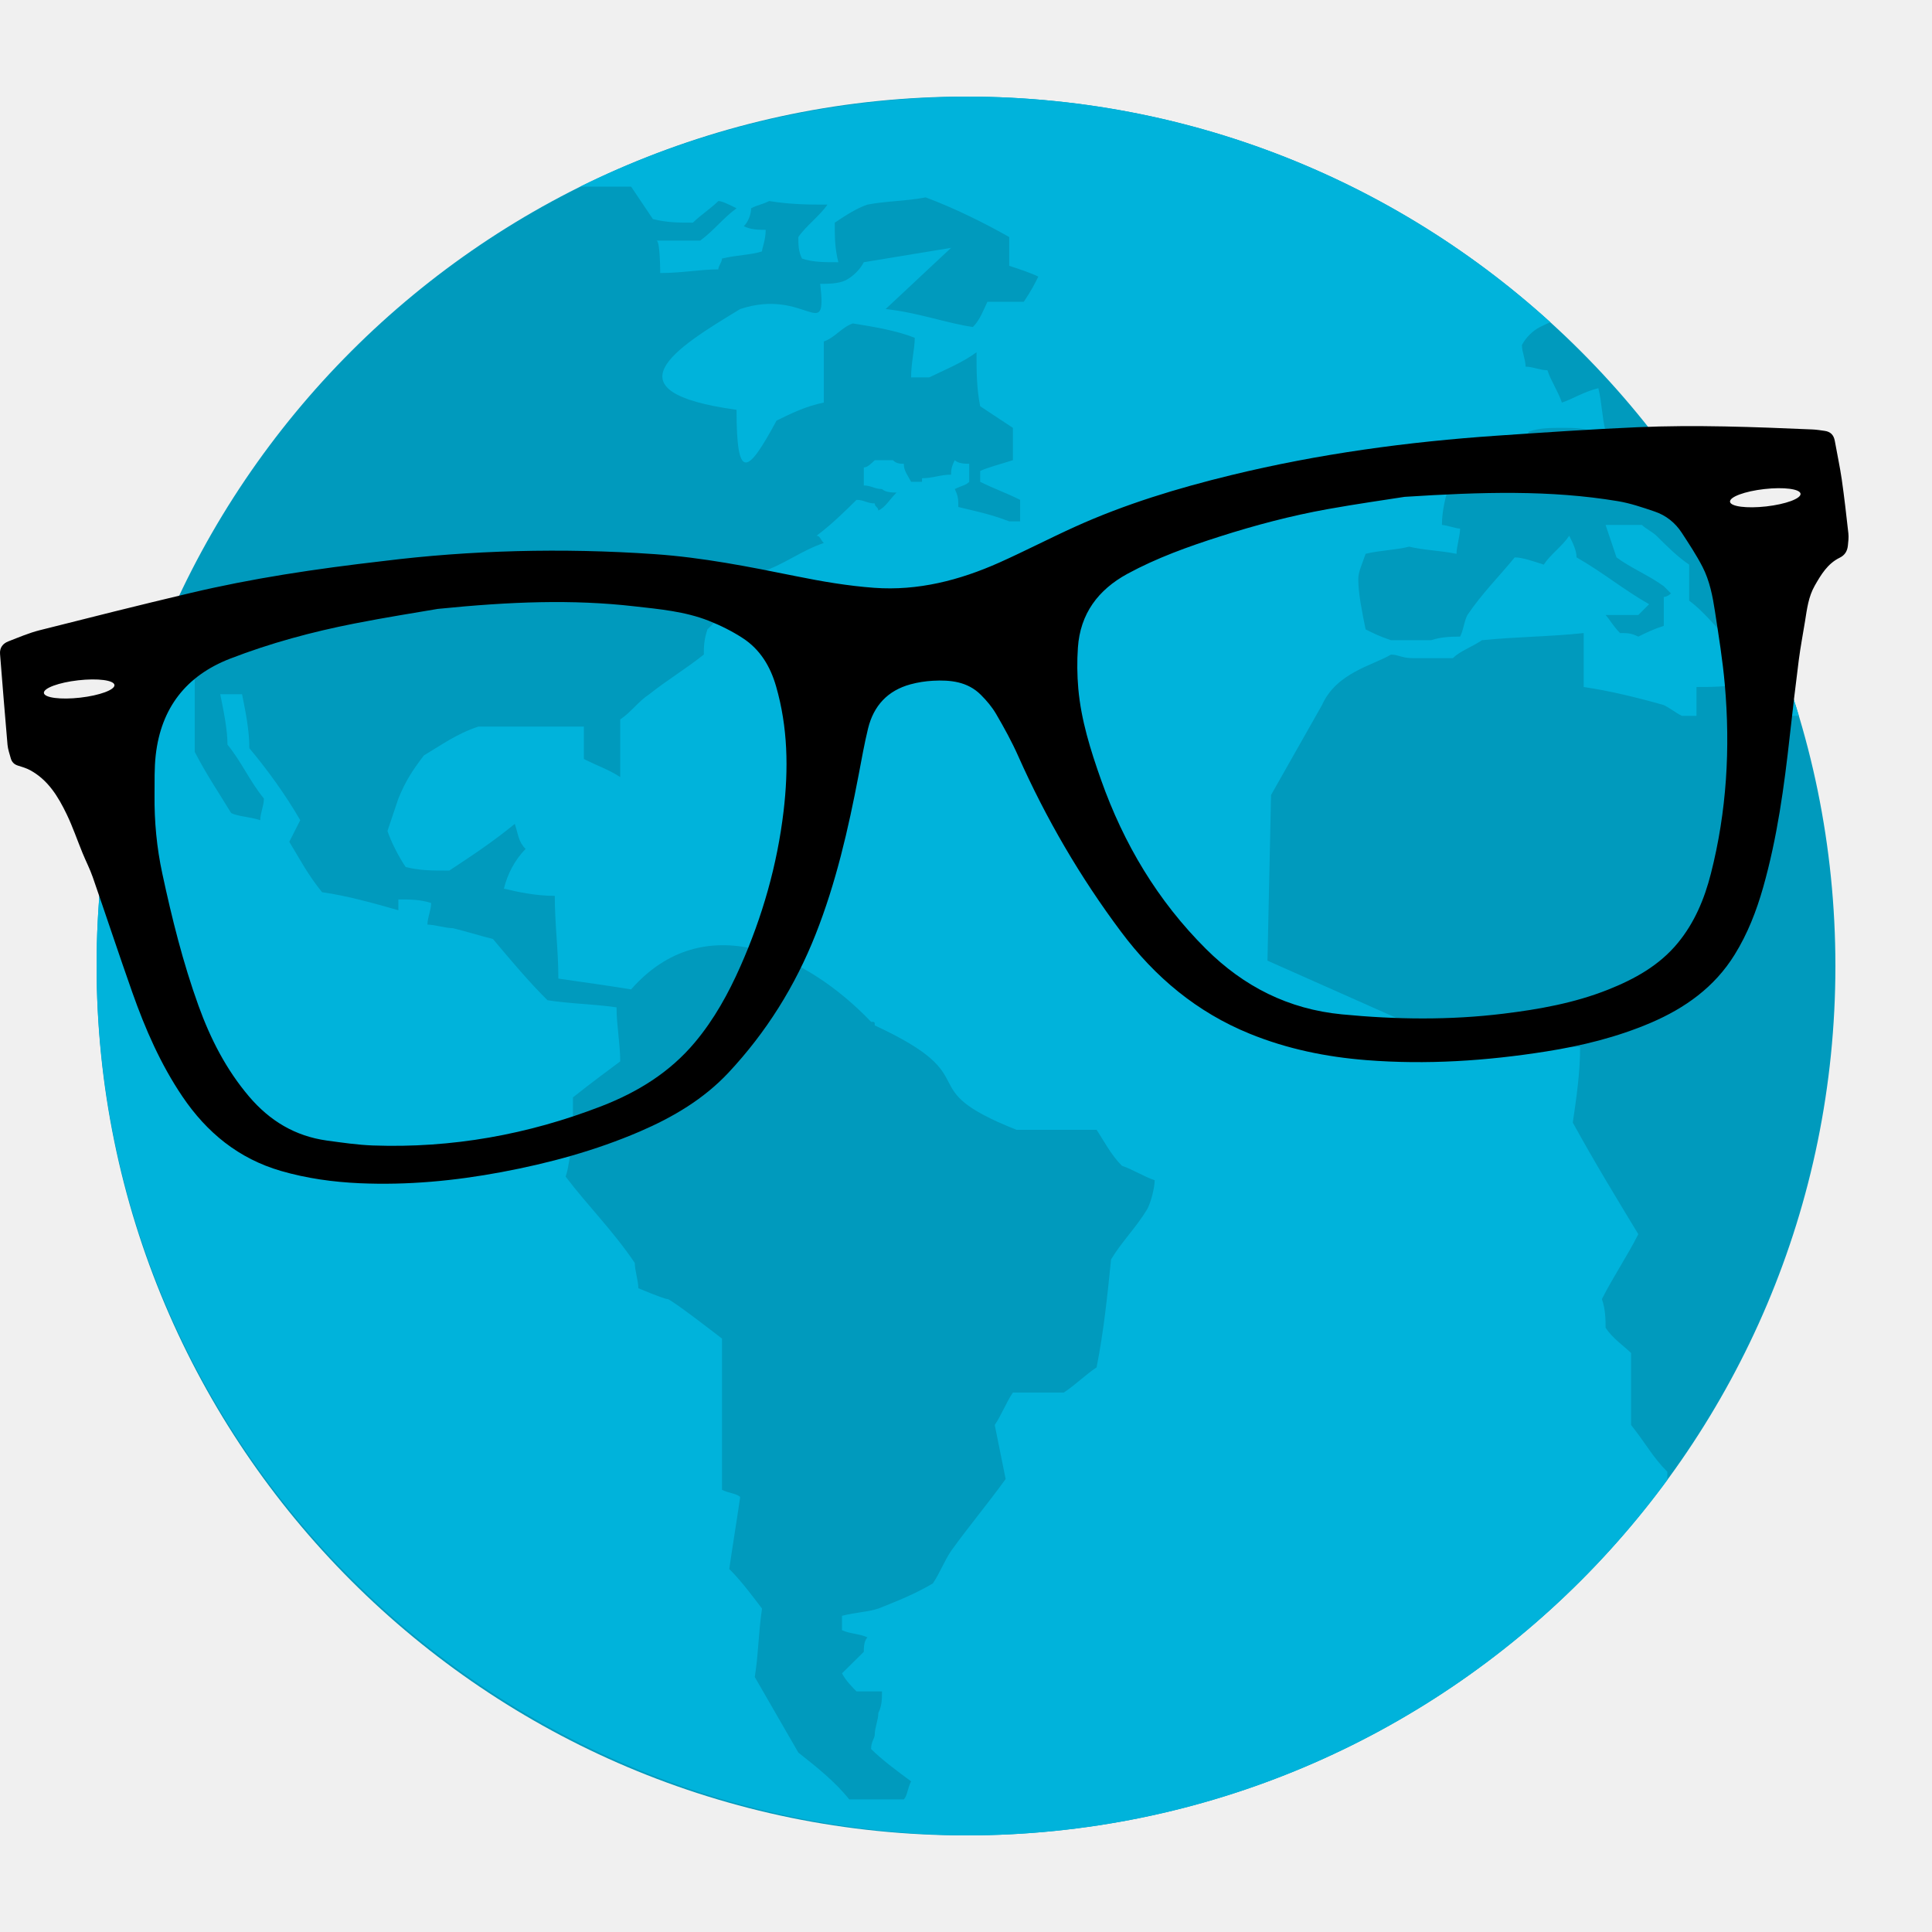
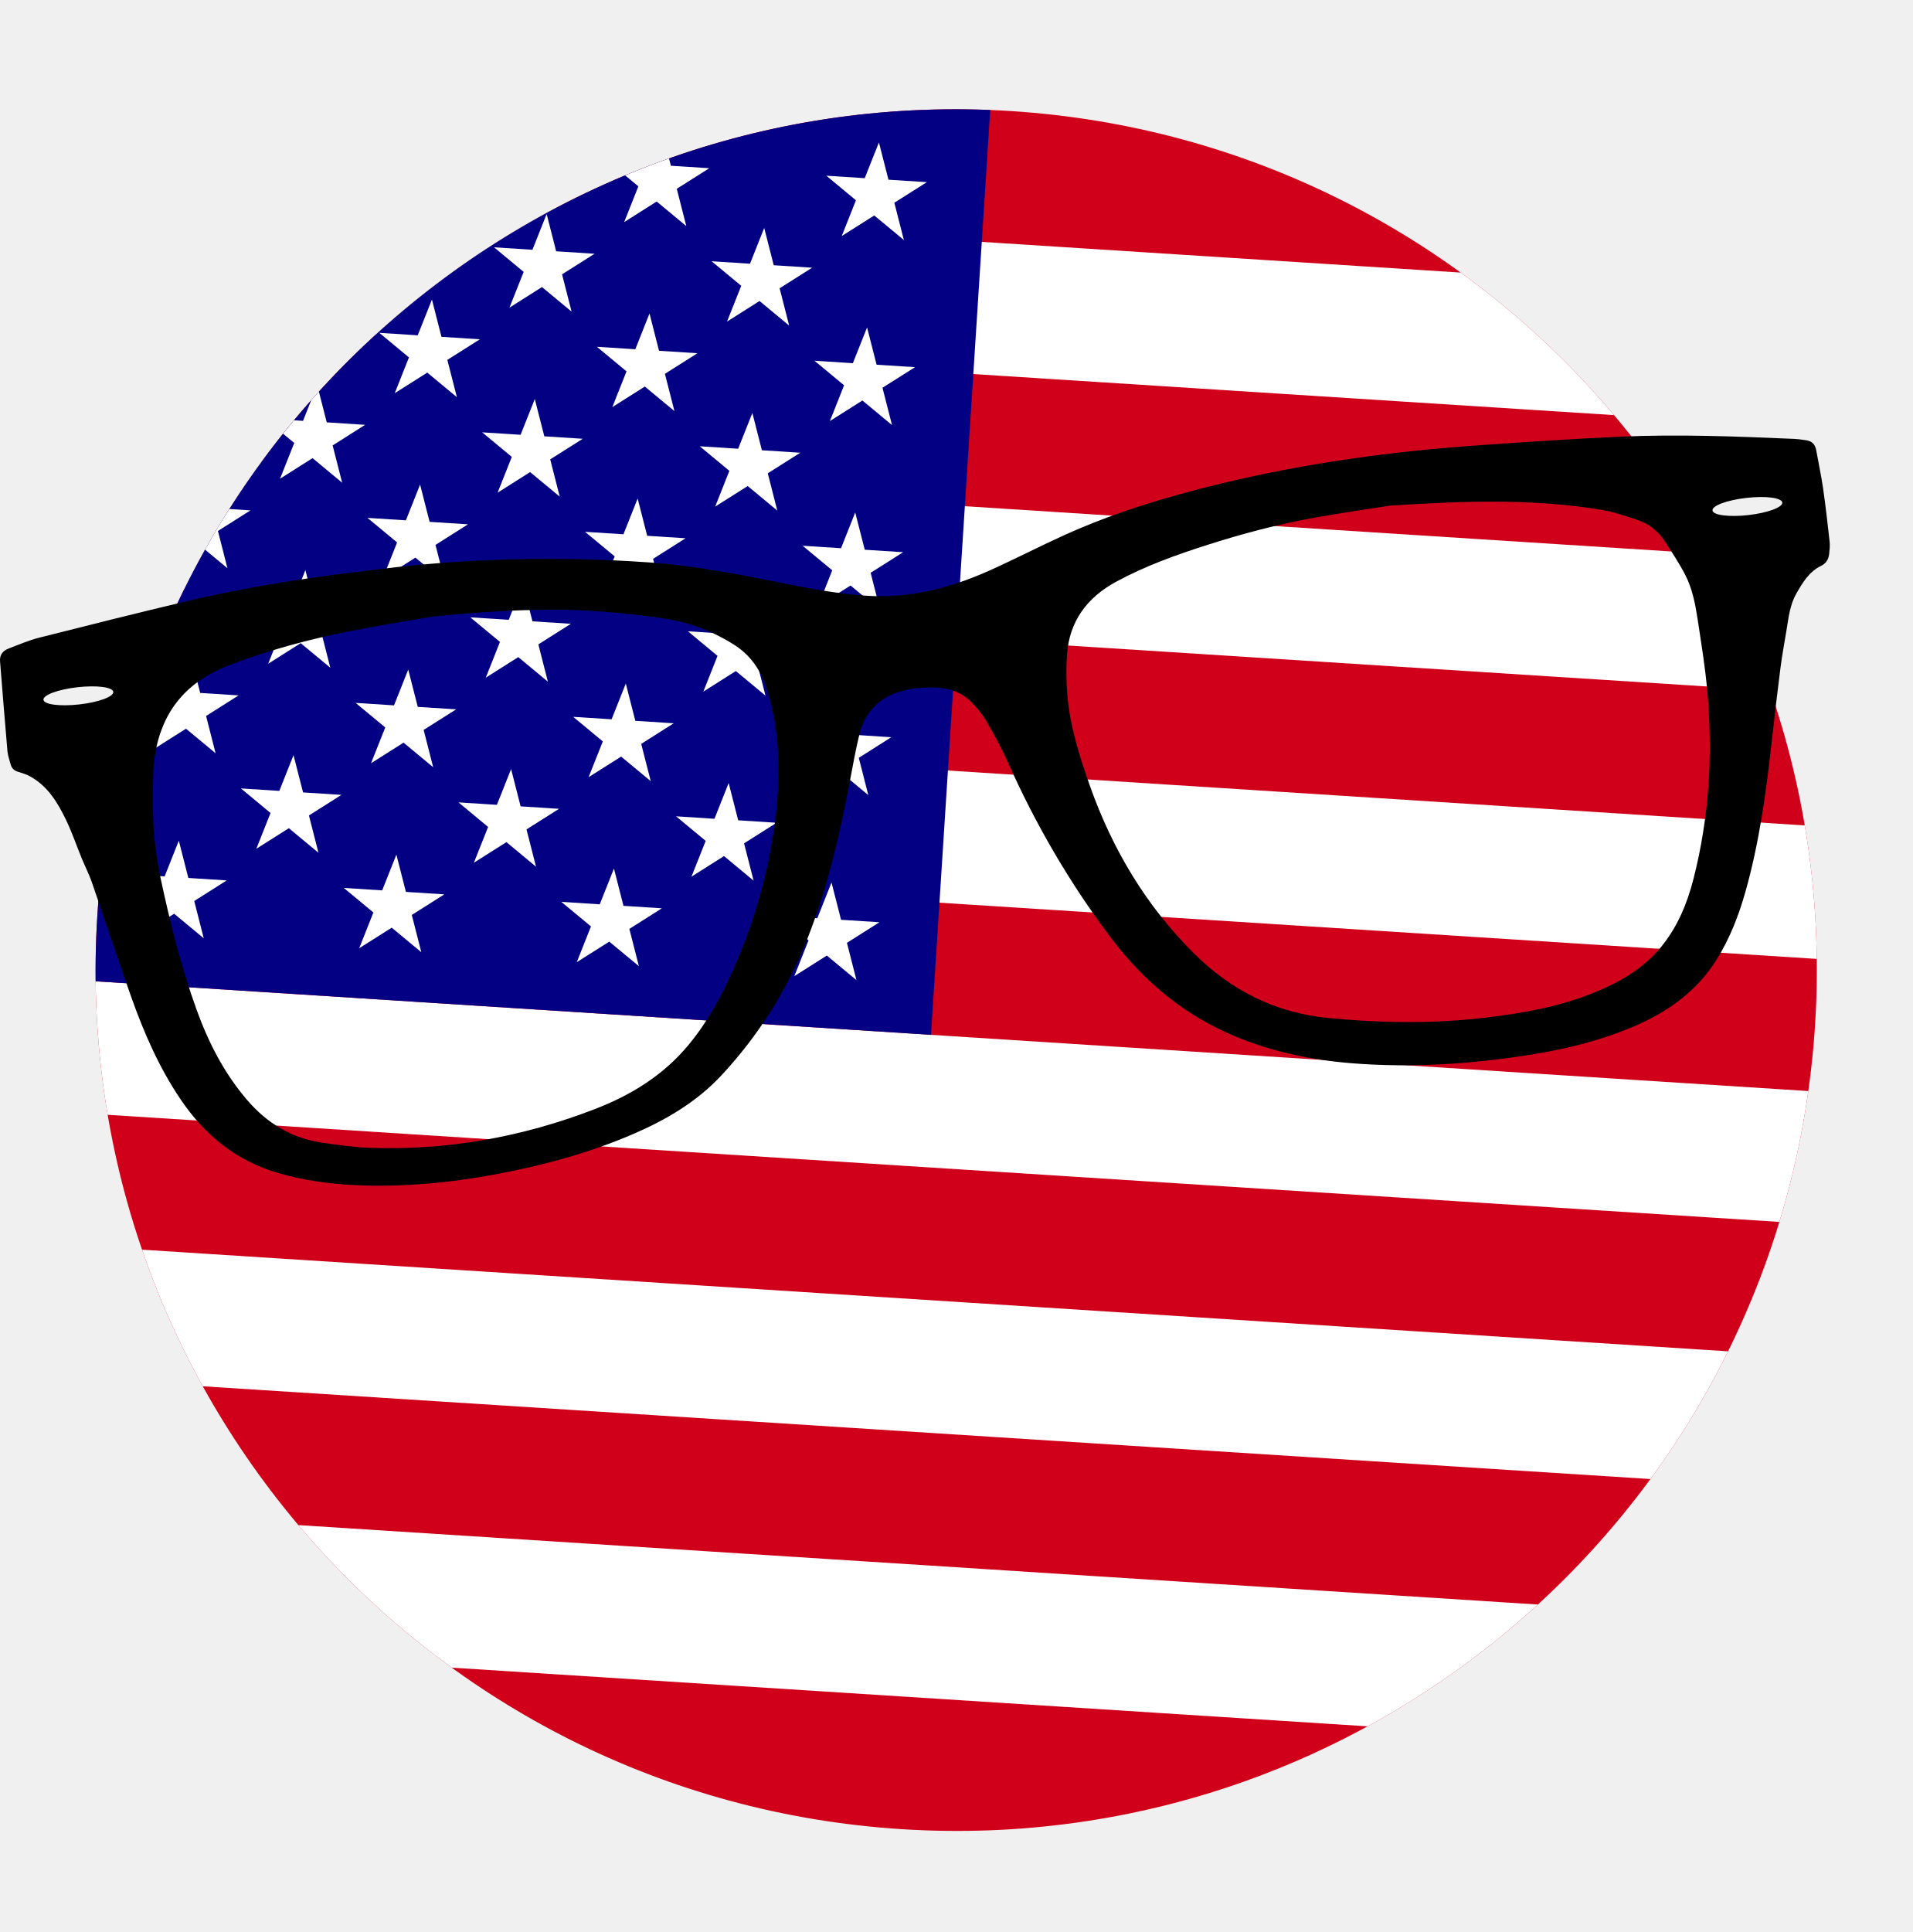
- <svg xmlns="http://www.w3.org/2000/svg" width="100%" height="100%" viewBox="0 0 100 100" version="1.1" xml:space="preserve" style="fill-rule:evenodd;clip-rule:evenodd;stroke-linejoin:round;stroke-miterlimit:2;">
-   <g transform="matrix(1,0,0,1,-557,-1)">
-     <g id="icon" transform="matrix(1,0,0,1,111,1)">
+ <svg xmlns="http://www.w3.org/2000/svg" width="100%" height="100%" viewBox="0 0 100 101" version="1.1" xml:space="preserve" style="fill-rule:evenodd;clip-rule:evenodd;">
+   <g transform="matrix(1,0,0,1,-809,-1)">
+     <g id="icon" transform="matrix(1,0,0,1,363,1.71469)">
      <rect x="446" y="0" width="100" height="100" style="fill:none;" />
-       <g transform="matrix(0.9,0,0,0.9,49.6,5)">
-         <circle cx="496" cy="50" r="50" style="fill:rgb(0,154,189);" />
+       <g transform="matrix(0.898159,0.0575424,-0.0575424,0.898159,53.3905,-23.4489)">
+         <circle cx="496" cy="50" r="50" style="fill:none;" />
        <clipPath id="_clip1">
          <circle cx="496" cy="50" r="50" />
        </clipPath>
        <g clip-path="url(#_clip1)">
-           <g transform="matrix(0.208333,0,0,0.208333,442.121,-3.33333)">
-             <path d="M485.367,165.075C483.343,163.077 481.345,161.105 480.333,159.107C479.348,157.109 479.348,154.126 479.348,151.168C479.348,150.155 478.336,149.17 478.336,148.184C475.325,149.17 474.339,150.156 471.329,151.168C470.291,156.124 469.305,160.12 468.319,165.076C465.283,162.093 462.272,158.122 458.251,155.138L458.251,145.2C455.241,143.202 452.231,140.243 449.22,137.234C448.235,136.247 446.211,135.262 445.224,134.249L435.183,134.249C436.168,137.234 437.181,140.243 438.193,143.202C442.215,146.186 447.197,148.184 451.246,151.168C452.232,152.154 452.232,152.154 453.217,153.141C452.233,154.126 451.246,154.126 451.246,154.126L451.246,162.092C448.235,163.077 446.212,164.09 444.214,165.075C442.216,164.09 441.204,164.09 439.18,164.09C437.182,162.092 436.169,160.12 435.184,159.107L444.214,159.107C445.225,158.122 446.212,157.109 447.197,156.124C440.192,152.154 434.171,147.172 427.165,143.202C427.165,141.23 426.127,139.232 425.142,137.234C423.118,140.243 420.108,142.216 418.11,145.2C415.099,144.213 412.089,143.202 410.092,143.202C406.044,148.184 401.061,153.141 397.039,159.108C396.026,161.106 396.026,163.078 395.016,165.076C393.017,165.076 390.007,165.076 386.997,166.063L375.942,166.063C372.931,165.076 370.934,164.09 368.936,163.078C367.924,158.122 366.912,153.141 366.912,149.17C366.912,147.172 367.925,145.2 368.936,142.215C372.931,141.229 376.954,141.229 380.975,140.242C384.971,141.229 388.995,141.229 394.028,142.215C394.028,140.242 395.015,137.233 395.015,135.261C394.028,135.261 391.019,134.248 390.006,134.248C390.006,130.279 391.019,126.309 392.003,123.35C396.025,122.339 400.022,122.339 405.056,121.352C408.067,117.356 411.076,112.4 414.087,108.43C417.096,107.445 420.107,107.445 423.116,107.445C426.125,107.445 429.137,107.445 431.16,108.43L435.182,108.43C434.169,104.46 434.169,100.464 433.184,96.493C429.136,97.48 426.125,99.478 423.116,100.463C422.131,97.48 420.106,94.522 419.12,91.537C417.096,91.537 415.098,90.552 413.099,90.552C413.099,88.554 412.087,86.582 412.087,84.583C413.099,82.585 415.097,80.587 417.095,79.601C419.119,78.615 421.118,77.63 423.116,77.63C379.99,38.861 322.747,16 260.521,16C221.377,16 184.232,24.952 152.121,40.859L166.172,40.859C168.17,43.817 170.181,46.827 172.192,49.811C176.2,50.798 179.211,50.798 183.233,50.798C185.244,48.8 188.255,46.827 190.253,44.83C191.265,44.83 193.262,45.815 195.274,46.828C191.264,49.812 189.266,52.771 185.244,55.754L173.191,55.754C174.203,55.754 174.203,64.706 174.203,64.706C180.224,64.706 185.245,63.694 190.253,63.694C190.253,62.708 191.265,61.722 191.265,60.71C195.275,59.724 199.297,59.724 202.306,58.739C202.306,57.753 203.319,55.754 203.319,52.771C201.295,52.771 199.297,52.771 197.286,51.785C198.284,50.799 199.297,48.801 199.297,46.828C201.295,45.816 202.306,45.816 204.304,44.83C210.338,45.815 215.346,45.815 220.367,45.815C218.369,48.8 214.36,51.784 212.336,54.768C212.336,56.739 212.336,58.738 213.347,60.709C216.358,61.722 219.367,61.722 223.376,61.722C222.391,57.752 222.391,54.768 222.391,50.798C225.401,48.8 228.398,46.827 231.409,45.815C236.442,44.83 242.449,44.83 247.484,43.817C255.514,46.827 263.534,50.798 270.552,54.768L270.552,62.707C273.563,63.693 276.584,64.705 278.582,65.692C277.597,67.69 276.584,69.662 274.573,72.646L264.532,72.646C263.533,74.644 262.534,77.629 260.522,79.6C253.49,78.614 245.459,75.631 236.441,74.644L254.502,57.752L230.408,61.722C229.41,63.694 227.399,65.692 225.401,66.703C223.376,67.69 220.367,67.69 218.369,67.69C220.367,84.582 214.36,68.675 196.286,74.644C178.226,85.568 159.141,97.479 195.275,102.461C195.275,122.338 198.284,120.366 206.316,105.446C210.339,103.474 214.36,101.476 219.368,100.463L219.368,83.596C222.391,82.585 224.389,79.6 227.4,78.614C233.433,79.6 239.44,80.587 244.474,82.585C244.474,85.568 243.462,89.539 243.462,93.509L248.47,93.509C252.492,91.536 257.512,89.539 261.522,86.581C261.522,91.537 261.522,96.493 262.535,101.476C265.545,103.474 268.554,105.446 271.565,107.444L271.565,116.37C268.553,117.356 264.533,118.368 262.535,119.354L262.535,122.339C266.556,124.337 269.566,125.322 273.563,127.32L273.563,133.263L270.552,133.263C265.544,131.29 260.523,130.279 256.501,129.293C256.501,127.32 256.501,126.309 255.514,124.337C257.512,123.35 258.525,123.35 259.51,122.339L259.51,117.356C258.525,117.356 256.501,117.356 255.514,116.37C254.503,118.368 254.503,119.354 254.503,120.367C251.479,120.367 249.481,121.352 246.472,121.352L246.472,122.339L243.462,122.339C242.449,120.367 241.451,119.354 241.451,117.356C240.451,117.356 239.44,117.356 238.44,116.37L233.432,116.37C232.42,117.356 231.409,118.368 230.409,118.368L230.409,123.35C232.42,123.35 233.432,124.337 235.431,124.337C236.442,125.322 238.44,125.322 240.451,125.322L239.44,125.322C237.429,127.32 236.442,129.293 234.419,130.279C234.419,129.293 233.433,129.293 233.433,128.307C231.41,128.307 230.41,127.32 228.399,127.32C225.402,130.279 221.379,134.248 217.357,137.233C218.37,137.233 218.37,138.244 219.368,139.231C213.348,141.229 208.326,145.199 202.306,147.171C197.286,153.14 192.278,158.121 187.243,163.077C186.244,166.062 186.244,168.06 186.244,170.032C181.235,174.002 176.201,177.012 171.181,180.982C168.171,182.954 166.173,185.938 163.163,187.936L163.163,203.843C160.139,201.845 157.129,200.859 153.133,198.86L153.133,189.908L124.006,189.908C117.986,191.906 113.977,194.89 108.968,197.874C105.946,201.844 103.934,204.828 101.923,209.785C100.912,212.794 99.925,215.752 98.914,218.737C99.926,221.72 101.923,225.691 103.935,228.675C107.958,229.66 110.967,229.66 115.976,229.66C122.009,225.69 128.029,221.719 134.061,216.764C135.048,219.722 135.048,221.72 137.059,223.692C134.061,226.676 132.038,230.646 131.052,234.642C135.048,235.628 140.068,236.64 145.103,236.64C145.103,244.581 146.09,251.536 146.09,259.476C153.134,260.489 160.14,261.473 166.173,262.46C186.245,239.599 214.36,252.521 232.42,271.412C233.432,271.412 233.432,271.412 233.432,272.396C265.544,287.318 242.449,289.29 272.575,301.226L294.671,301.226C296.643,304.185 298.667,308.181 301.678,311.165C304.687,312.15 307.698,314.147 310.707,315.135C310.707,317.107 309.722,321.077 308.683,323.075C305.7,328.056 301.678,332.027 298.667,336.982C297.655,346.947 296.643,356.86 294.671,366.797C291.661,368.795 288.65,371.779 285.614,373.752L271.564,373.752C269.565,376.735 268.552,379.721 266.555,382.703C267.541,387.685 268.552,392.642 269.565,397.624C264.532,404.579 259.509,410.52 254.502,417.476C252.491,420.486 251.478,423.444 249.48,426.428C244.473,429.411 239.438,431.384 234.417,433.381C231.408,434.368 228.397,434.368 224.388,435.38L224.388,439.35C226.386,440.337 229.409,440.337 231.408,441.349C230.408,442.335 230.408,444.306 230.408,445.319C228.397,447.292 226.386,449.29 224.388,451.261C225.4,453.259 227.398,455.257 228.397,456.243L235.43,456.243C235.43,458.24 235.43,460.213 234.417,462.211C234.417,464.184 233.431,466.181 233.431,468.153C233.431,469.165 232.419,470.151 232.419,472.149C235.43,475.132 239.439,478.117 243.461,481.075C242.448,483.073 242.448,485.046 241.45,486.056L226.386,486.056C222.39,481.075 217.356,477.105 212.336,473.135C208.326,466.18 204.304,459.227 200.308,452.272C201.295,446.303 201.295,440.336 202.306,433.38C199.297,429.41 196.286,425.441 193.263,422.456C194.276,415.503 195.275,409.534 196.286,402.58C195.275,401.593 193.263,401.593 191.265,400.608L191.265,358.856C191.265,358.856 177.214,347.932 176.201,347.932C175.203,347.932 168.171,344.947 168.171,344.947C168.171,342.95 167.186,339.966 167.186,337.968C161.153,329.04 154.12,322.087 148.101,314.146C149.1,311.164 149.1,308.179 150.112,305.194L150.112,292.273C155.132,288.302 159.142,285.318 163.164,282.334C163.164,277.378 162.151,272.395 162.151,267.414C155.131,266.428 149.099,266.428 143.079,265.441C138.058,260.486 133.05,254.517 128.029,248.548C124.007,247.535 120.996,246.55 116.987,245.564C114.976,245.564 111.98,244.578 109.956,244.578C109.956,242.58 110.967,240.608 110.967,238.61C107.958,237.624 104.947,237.624 101.924,237.624L101.924,240.608C94.906,238.61 87.874,236.637 80.854,235.626C76.832,230.643 74.834,226.674 71.811,221.717C72.823,219.719 73.823,217.747 74.834,215.749C70.812,208.795 65.791,201.841 60.783,195.873C60.783,190.917 59.771,185.935 58.773,180.978L52.752,180.978C53.765,185.934 54.75,190.916 54.75,194.886C58.773,199.868 60.784,204.824 64.806,209.782C64.806,211.78 63.794,213.778 63.794,215.749C60.784,214.764 57.761,214.764 55.763,213.778C52.752,208.796 48.73,202.827 45.708,196.884L45.708,177.008C41.711,176.022 38.701,173.998 34.68,173.012L34.68,168.056C24.638,194.887 18.617,224.702 18.617,255.502C18.614,388.677 127.016,496 260.521,496C338.834,496 408.066,459.231 452.231,403.571L452.231,395.63C448.234,391.659 446.21,387.69 442.214,382.707L442.214,362.831C440.191,360.859 437.18,358.861 435.182,355.877C435.182,353.879 435.182,350.92 434.169,347.938C437.18,341.969 441.202,336.001 444.212,330.032C438.191,320.094 432.146,310.182 426.125,299.231C427.163,292.278 428.149,285.323 428.149,278.369C423.115,278.369 418.107,277.383 412.086,277.383C411.073,275.385 408.065,272.4 407.077,271.415L396.023,271.415C395.012,271.415 394.025,272.399 393.013,273.412C393.013,274.397 391.016,275.385 391.016,276.37L341.843,254.522L342.827,208.8L356.892,183.967C360.888,175.015 370.93,173.017 375.938,170.033C377.962,170.033 378.948,171.019 381.959,171.019L393.013,171.019C395.012,169.046 398.048,168.061 401.057,166.063C411.073,165.076 420.104,165.076 429.134,164.09L429.134,178.985C436.165,179.996 444.21,181.969 451.242,183.966C453.213,184.953 454.252,185.939 456.25,186.951L460.272,186.951L460.272,178.984C464.267,178.984 468.316,178.984 473.297,177.997C476.308,180.982 481.341,183.965 485.363,186.951L493.382,186.951C491.361,179.996 488.377,172.031 485.367,165.075Z" style="fill:rgb(0,179,219);" />
+           <g id="us" transform="matrix(0.153846,0,0,0.153846,513.778,50)">
+             <g transform="matrix(1,0,0,1,-617.5,-325)">
+               <clipPath id="_clip2">
+                 <rect x="0" y="0" width="1235" height="650" />
+               </clipPath>
+               <g clip-path="url(#_clip2)">
+                 <rect x="0" y="0" width="1235" height="650" style="fill:rgb(209,0,26);fill-rule:nonzero;" />
+                 <path d="M0,75L1235,75M1235,175L0,175M0,275L1235,275M1235,375L0,375M0,475L1235,475M1235,575L0,575" style="fill-rule:nonzero;stroke:white;stroke-width:50px;" />
+                 <rect x="0" y="0" width="494" height="350" style="fill:rgb(3,0,132);fill-rule:nonzero;" />
+                 <g>
+                   <g id="d">
+                     <g id="c">
+                       <g id="e">
+                         <g id="b">
+                                                 </g>
+                       </g>
+                       <g id="b1">
+                                             </g>
+                     </g>
+                     <g id="c1" transform="matrix(1,0,0,1,82.3333,0)">
+                       <g id="e1">
+                         <g id="b2">
+                           <path id="a" d="M41.167,15L52.922,51.18L22.146,28.82L60.188,28.82L29.411,51.18L41.167,15Z" style="fill:white;fill-rule:nonzero;" />
+                           <g id="a1" transform="matrix(1,0,0,1,0,70)">
+                             <path d="M41.167,15L52.922,51.18L22.146,28.82L60.188,28.82L29.411,51.18L41.167,15Z" style="fill:white;fill-rule:nonzero;" />
+                           </g>
+                           <g id="a2" transform="matrix(1,0,0,1,0,140)">
+                             <path d="M41.167,15L52.922,51.18L22.146,28.82L60.188,28.82L29.411,51.18L41.167,15Z" style="fill:white;fill-rule:nonzero;" />
+                           </g>
+                           <g id="a3" transform="matrix(1,0,0,1,0,210)">
+                             <path d="M41.167,15L52.922,51.18L22.146,28.82L60.188,28.82L29.411,51.18L41.167,15Z" style="fill:white;fill-rule:nonzero;" />
+                           </g>
+                         </g>
+                         <g id="a4" transform="matrix(1,0,0,1,0,280)">
+                           <path d="M41.167,15L52.922,51.18L22.146,28.82L60.188,28.82L29.411,51.18L41.167,15Z" style="fill:white;fill-rule:nonzero;" />
+                         </g>
+                       </g>
+                       <g id="b3" transform="matrix(1,0,0,1,41.1667,35)">
+                         <path id="a5" d="M41.167,15L52.922,51.18L22.146,28.82L60.188,28.82L29.411,51.18L41.167,15Z" style="fill:white;fill-rule:nonzero;" />
+                         <g id="a6" transform="matrix(1,0,0,1,0,70)">
+                           <path d="M41.167,15L52.922,51.18L22.146,28.82L60.188,28.82L29.411,51.18L41.167,15Z" style="fill:white;fill-rule:nonzero;" />
+                         </g>
+                         <g id="a7" transform="matrix(1,0,0,1,0,140)">
+                           <path d="M41.167,15L52.922,51.18L22.146,28.82L60.188,28.82L29.411,51.18L41.167,15Z" style="fill:white;fill-rule:nonzero;" />
+                         </g>
+                         <g id="a8" transform="matrix(1,0,0,1,0,210)">
+                           <path d="M41.167,15L52.922,51.18L22.146,28.82L60.188,28.82L29.411,51.18L41.167,15Z" style="fill:white;fill-rule:nonzero;" />
+                         </g>
+                       </g>
+                     </g>
+                   </g>
+                   <g id="d1" transform="matrix(1,0,0,1,164.667,0)">
+                     <g id="c2">
+                       <g id="e2">
+                         <g id="b4">
+                           <path id="a9" d="M41.167,15L52.922,51.18L22.146,28.82L60.188,28.82L29.411,51.18L41.167,15Z" style="fill:white;fill-rule:nonzero;" />
+                           <g id="a10" transform="matrix(1,0,0,1,0,70)">
+                             <path d="M41.167,15L52.922,51.18L22.146,28.82L60.188,28.82L29.411,51.18L41.167,15Z" style="fill:white;fill-rule:nonzero;" />
+                           </g>
+                           <g id="a11" transform="matrix(1,0,0,1,0,140)">
+                             <path d="M41.167,15L52.922,51.18L22.146,28.82L60.188,28.82L29.411,51.18L41.167,15Z" style="fill:white;fill-rule:nonzero;" />
+                           </g>
+                           <g id="a12" transform="matrix(1,0,0,1,0,210)">
+                             <path d="M41.167,15L52.922,51.18L22.146,28.82L60.188,28.82L29.411,51.18L41.167,15Z" style="fill:white;fill-rule:nonzero;" />
+                           </g>
+                         </g>
+                         <g id="a13" transform="matrix(1,0,0,1,0,280)">
+                           <path d="M41.167,15L52.922,51.18L22.146,28.82L60.188,28.82L29.411,51.18L41.167,15Z" style="fill:white;fill-rule:nonzero;" />
+                         </g>
+                       </g>
+                       <g id="b5" transform="matrix(1,0,0,1,41.1667,35)">
+                         <path id="a14" d="M41.167,15L52.922,51.18L22.146,28.82L60.188,28.82L29.411,51.18L41.167,15Z" style="fill:white;fill-rule:nonzero;" />
+                         <g id="a15" transform="matrix(1,0,0,1,0,70)">
+                           <path d="M41.167,15L52.922,51.18L22.146,28.82L60.188,28.82L29.411,51.18L41.167,15Z" style="fill:white;fill-rule:nonzero;" />
+                         </g>
+                         <g id="a16" transform="matrix(1,0,0,1,0,140)">
+                           <path d="M41.167,15L52.922,51.18L22.146,28.82L60.188,28.82L29.411,51.18L41.167,15Z" style="fill:white;fill-rule:nonzero;" />
+                         </g>
+                         <g id="a17" transform="matrix(1,0,0,1,0,210)">
+                           <path d="M41.167,15L52.922,51.18L22.146,28.82L60.188,28.82L29.411,51.18L41.167,15Z" style="fill:white;fill-rule:nonzero;" />
+                         </g>
+                       </g>
+                     </g>
+                     <g id="c3" transform="matrix(1,0,0,1,82.3333,0)">
+                       <g id="e3">
+                         <g id="b6">
+                           <path id="a18" d="M41.167,15L52.922,51.18L22.146,28.82L60.188,28.82L29.411,51.18L41.167,15Z" style="fill:white;fill-rule:nonzero;" />
+                           <g id="a19" transform="matrix(1,0,0,1,0,70)">
+                             <path d="M41.167,15L52.922,51.18L22.146,28.82L60.188,28.82L29.411,51.18L41.167,15Z" style="fill:white;fill-rule:nonzero;" />
+                           </g>
+                           <g id="a20" transform="matrix(1,0,0,1,0,140)">
+                             <path d="M41.167,15L52.922,51.18L22.146,28.82L60.188,28.82L29.411,51.18L41.167,15Z" style="fill:white;fill-rule:nonzero;" />
+                           </g>
+                           <g id="a21" transform="matrix(1,0,0,1,0,210)">
+                             <path d="M41.167,15L52.922,51.18L22.146,28.82L60.188,28.82L29.411,51.18L41.167,15Z" style="fill:white;fill-rule:nonzero;" />
+                           </g>
+                         </g>
+                         <g id="a22" transform="matrix(1,0,0,1,0,280)">
+                           <path d="M41.167,15L52.922,51.18L22.146,28.82L60.188,28.82L29.411,51.18L41.167,15Z" style="fill:white;fill-rule:nonzero;" />
+                         </g>
+                       </g>
+                       <g id="b7" transform="matrix(1,0,0,1,41.1667,35)">
+                         <path id="a23" d="M41.167,15L52.922,51.18L22.146,28.82L60.188,28.82L29.411,51.18L41.167,15Z" style="fill:white;fill-rule:nonzero;" />
+                         <g id="a24" transform="matrix(1,0,0,1,0,70)">
+                           <path d="M41.167,15L52.922,51.18L22.146,28.82L60.188,28.82L29.411,51.18L41.167,15Z" style="fill:white;fill-rule:nonzero;" />
+                         </g>
+                         <g id="a25" transform="matrix(1,0,0,1,0,140)">
+                           <path d="M41.167,15L52.922,51.18L22.146,28.82L60.188,28.82L29.411,51.18L41.167,15Z" style="fill:white;fill-rule:nonzero;" />
+                         </g>
+                         <g id="a26" transform="matrix(1,0,0,1,0,210)">
+                           <path d="M41.167,15L52.922,51.18L22.146,28.82L60.188,28.82L29.411,51.18L41.167,15Z" style="fill:white;fill-rule:nonzero;" />
+                         </g>
+                       </g>
+                     </g>
+                   </g>
+                   <g id="c4" transform="matrix(1,0,0,1,329.333,0)">
+                     <g id="e4">
+                       <g id="b8">
+                         <path id="a27" d="M41.167,15L52.922,51.18L22.146,28.82L60.188,28.82L29.411,51.18L41.167,15Z" style="fill:white;fill-rule:nonzero;" />
+                         <g id="a28" transform="matrix(1,0,0,1,0,70)">
+                           <path d="M41.167,15L52.922,51.18L22.146,28.82L60.188,28.82L29.411,51.18L41.167,15Z" style="fill:white;fill-rule:nonzero;" />
+                         </g>
+                         <g id="a29" transform="matrix(1,0,0,1,0,140)">
+                           <path d="M41.167,15L52.922,51.18L22.146,28.82L60.188,28.82L29.411,51.18L41.167,15Z" style="fill:white;fill-rule:nonzero;" />
+                         </g>
+                         <g id="a30" transform="matrix(1,0,0,1,0,210)">
+                           <path d="M41.167,15L52.922,51.18L22.146,28.82L60.188,28.82L29.411,51.18L41.167,15Z" style="fill:white;fill-rule:nonzero;" />
+                         </g>
+                       </g>
+                       <g id="a31" transform="matrix(1,0,0,1,0,280)">
+                         <path d="M41.167,15L52.922,51.18L22.146,28.82L60.188,28.82L29.411,51.18L41.167,15Z" style="fill:white;fill-rule:nonzero;" />
+                       </g>
+                     </g>
+                     <g id="b9" transform="matrix(1,0,0,1,41.1667,35)">
+                       <path id="a32" d="M41.167,15L52.922,51.18L22.146,28.82L60.188,28.82L29.411,51.18L41.167,15Z" style="fill:white;fill-rule:nonzero;" />
+                       <g id="a33" transform="matrix(1,0,0,1,0,70)">
+                         <path d="M41.167,15L52.922,51.18L22.146,28.82L60.188,28.82L29.411,51.18L41.167,15Z" style="fill:white;fill-rule:nonzero;" />
+                       </g>
+                       <g id="a34" transform="matrix(1,0,0,1,0,140)">
+                         <path d="M41.167,15L52.922,51.18L22.146,28.82L60.188,28.82L29.411,51.18L41.167,15Z" style="fill:white;fill-rule:nonzero;" />
+                       </g>
+                       <g id="a35" transform="matrix(1,0,0,1,0,210)">
+                         <path d="M41.167,15L52.922,51.18L22.146,28.82L60.188,28.82L29.411,51.18L41.167,15Z" style="fill:white;fill-rule:nonzero;" />
+                       </g>
+                     </g>
+                   </g>
+                   <g id="e5" transform="matrix(1,0,0,1,411.667,0)">
+                     <g id="b10">
+                       <path id="a36" d="M41.167,15L52.922,51.18L22.146,28.82L60.188,28.82L29.411,51.18L41.167,15Z" style="fill:white;fill-rule:nonzero;" />
+                       <g id="a37" transform="matrix(1,0,0,1,0,70)">
+                         <path d="M41.167,15L52.922,51.18L22.146,28.82L60.188,28.82L29.411,51.18L41.167,15Z" style="fill:white;fill-rule:nonzero;" />
+                       </g>
+                       <g id="a38" transform="matrix(1,0,0,1,0,140)">
+                         <path d="M41.167,15L52.922,51.18L22.146,28.82L60.188,28.82L29.411,51.18L41.167,15Z" style="fill:white;fill-rule:nonzero;" />
+                       </g>
+                       <g id="a39" transform="matrix(1,0,0,1,0,210)">
+                         <path d="M41.167,15L52.922,51.18L22.146,28.82L60.188,28.82L29.411,51.18L41.167,15Z" style="fill:white;fill-rule:nonzero;" />
+                       </g>
+                     </g>
+                     <g id="a40" transform="matrix(1,0,0,1,0,280)">
+                       <path d="M41.167,15L52.922,51.18L22.146,28.82L60.188,28.82L29.411,51.18L41.167,15Z" style="fill:white;fill-rule:nonzero;" />
+                     </g>
+                   </g>
+                 </g>
+               </g>
+             </g>
          </g>
        </g>
      </g>
      <g transform="matrix(0.106198,-0.012045,0.012045,0.106198,441.979,-0.33038)">
        <path d="M895.876,319.58C895.69,316.734 894.322,314.944 891.569,314.235C889.628,313.737 887.703,313.188 885.744,312.884C857.782,308.492 829.785,304.203 801.536,302.245C778.975,300.676 756.384,299.68 733.773,298.665C690.257,296.716 646.829,297.669 603.55,303.141C577.108,306.485 550.934,311.271 525.504,319.486C512.654,323.64 500.025,328.486 487.157,332.572C467.079,338.929 446.474,341.792 425.637,337.884C413.109,335.529 400.748,331.947 388.599,328.014C366.615,320.905 344.646,313.897 321.841,309.702C277.499,301.514 232.82,297.755 191.163,298.203C157.206,298.253 126.702,299.411 96.333,303.057C71.427,306.045 46.555,309.371 21.682,312.748C16.397,313.475 11.23,315.028 6.055,316.395C3.286,317.121 1.454,318.96 1.361,322.042C0.88,336.732 0.373,351.415 0.002,366.123C-0.048,368.335 0.492,370.563 0.83,372.775C1.108,374.64 2.13,375.932 3.92,376.717C5.819,377.545 7.77,378.38 9.459,379.545C17.624,385.235 21.558,393.848 24.69,402.788C26.919,409.18 28.363,415.832 30.211,422.35C31.359,426.412 32.879,430.379 33.799,434.482C38.113,453.662 42.124,472.926 46.539,492.075C50.752,510.346 56.24,528.212 64.978,544.929C74.738,563.604 88.652,577.907 108.399,586.129C120.354,591.11 132.79,594.285 145.539,596.312C168.385,599.925 191.367,600.365 214.415,598.693C237.751,597.005 260.791,593.475 283.241,586.687C299.907,581.638 315.662,574.614 329.035,563.233C349.45,545.824 365.888,525.156 378.51,501.449C391.124,477.775 399.971,452.602 407.908,427.081C410.196,419.753 412.348,412.382 415,405.188C418.917,394.592 426.508,388.042 437.812,386.302C441.409,385.744 445.139,385.593 448.788,385.804C457.268,386.302 465.424,388.092 471.08,395.175C473.546,398.257 475.825,401.668 477.412,405.273C480.503,412.29 483.441,419.416 485.737,426.711C495.7,458.257 508.922,488.314 525.637,516.866C539.499,540.592 557.786,559.757 582.034,572.977C599.173,582.331 617.511,588.292 636.608,592.007C665.331,597.579 694.339,598.945 723.502,597.663C741.131,596.902 758.557,594.656 775.51,589.592C792.904,584.374 808.2,575.898 819.632,561.376C827.028,552.005 832.516,541.552 837.026,530.56C846.533,507.393 852.644,483.23 858.167,458.88C860.869,446.972 863.655,435.076 866.56,423.205C868.081,416.999 869.989,410.903 871.709,404.758C873.313,399 874.682,393.157 878.328,388.176C881.992,383.169 885.741,378.264 891.853,376.094C894.521,375.14 895.873,373.283 896.447,370.75C896.885,368.791 897.358,366.799 897.358,364.831C897.375,356.042 897.375,347.253 897.122,338.48C896.923,332.167 896.265,325.886 895.876,319.58M37.541,347.399C28.035,347.399 20.335,345.508 20.335,343.178C20.335,340.829 28.035,338.94 37.541,338.94C47.031,338.94 54.723,340.831 54.723,343.178C54.723,345.507 47.031,347.399 37.541,347.399M369.841,440.337C363.814,465.99 353.876,490.035 340.57,512.746C333.308,525.157 325.069,536.774 314.617,546.737C300.821,559.908 284.214,567.675 265.986,572.455C229.082,582.112 191.757,584.527 154.001,578.871C146.605,577.757 139.31,575.814 132.032,573.975C117.046,570.125 105.674,561.396 97.028,548.529C87.463,534.277 81.594,518.626 77.66,502.093C72.527,480.513 69.639,458.578 67.461,436.53C66.186,423.739 66.431,411 68.01,398.276C68.803,391.878 69.319,385.377 70.771,379.111C75.904,356.822 89.683,342.621 111.836,336.812C132.082,331.51 152.708,328.386 173.528,326.698C188.97,325.431 204.454,324.79 214.45,324.207C249.986,324.655 279.823,326.917 309.179,333.688C321.168,336.432 333.309,338.906 344.277,344.749C349.672,347.619 354.907,351.03 359.618,354.914C367.393,361.322 371.362,370.06 373.025,379.938C376.479,400.318 374.51,420.404 369.841,440.337M829.651,430.822C828.875,461.803 823.656,492.047 812.613,521.122C808.156,532.893 802.092,543.768 792.974,552.599C782.81,562.46 770.162,567.678 756.721,571.325C739.834,575.901 722.562,577 705.168,577.151C678.911,577.387 653.042,574.112 627.394,568.657C601.982,563.256 581.717,549.948 565.592,529.803C544.924,503.968 531.687,474.655 524.274,442.568C520.845,427.742 517.959,412.824 518.33,397.517C518.499,390.932 519.175,384.279 520.374,377.786C523.328,361.61 533.258,351.047 548.218,344.97C563.246,338.891 578.967,335.177 594.822,332.035C612.468,328.531 630.264,325.914 648.215,324.758C662.232,323.846 676.279,323.466 685.785,323.052C723.389,324.893 756.264,327.661 788.23,336.78C794.107,338.451 799.729,341.128 805.285,343.737C810.554,346.203 814.605,350.238 817.223,355.465C820.112,361.249 823.081,367.031 825.363,373.052C828.031,380.111 828.622,387.675 828.909,395.163C829.363,407.047 829.954,418.952 829.651,430.822M859.319,347.399C849.83,347.399 842.13,345.508 842.13,343.178C842.13,340.829 849.83,338.94 859.319,338.94C868.807,338.94 876.507,340.831 876.507,343.178C876.508,345.507 868.808,347.399 859.319,347.399" style="fill-rule:nonzero;" />
      </g>
    </g>
  </g>
</svg>
